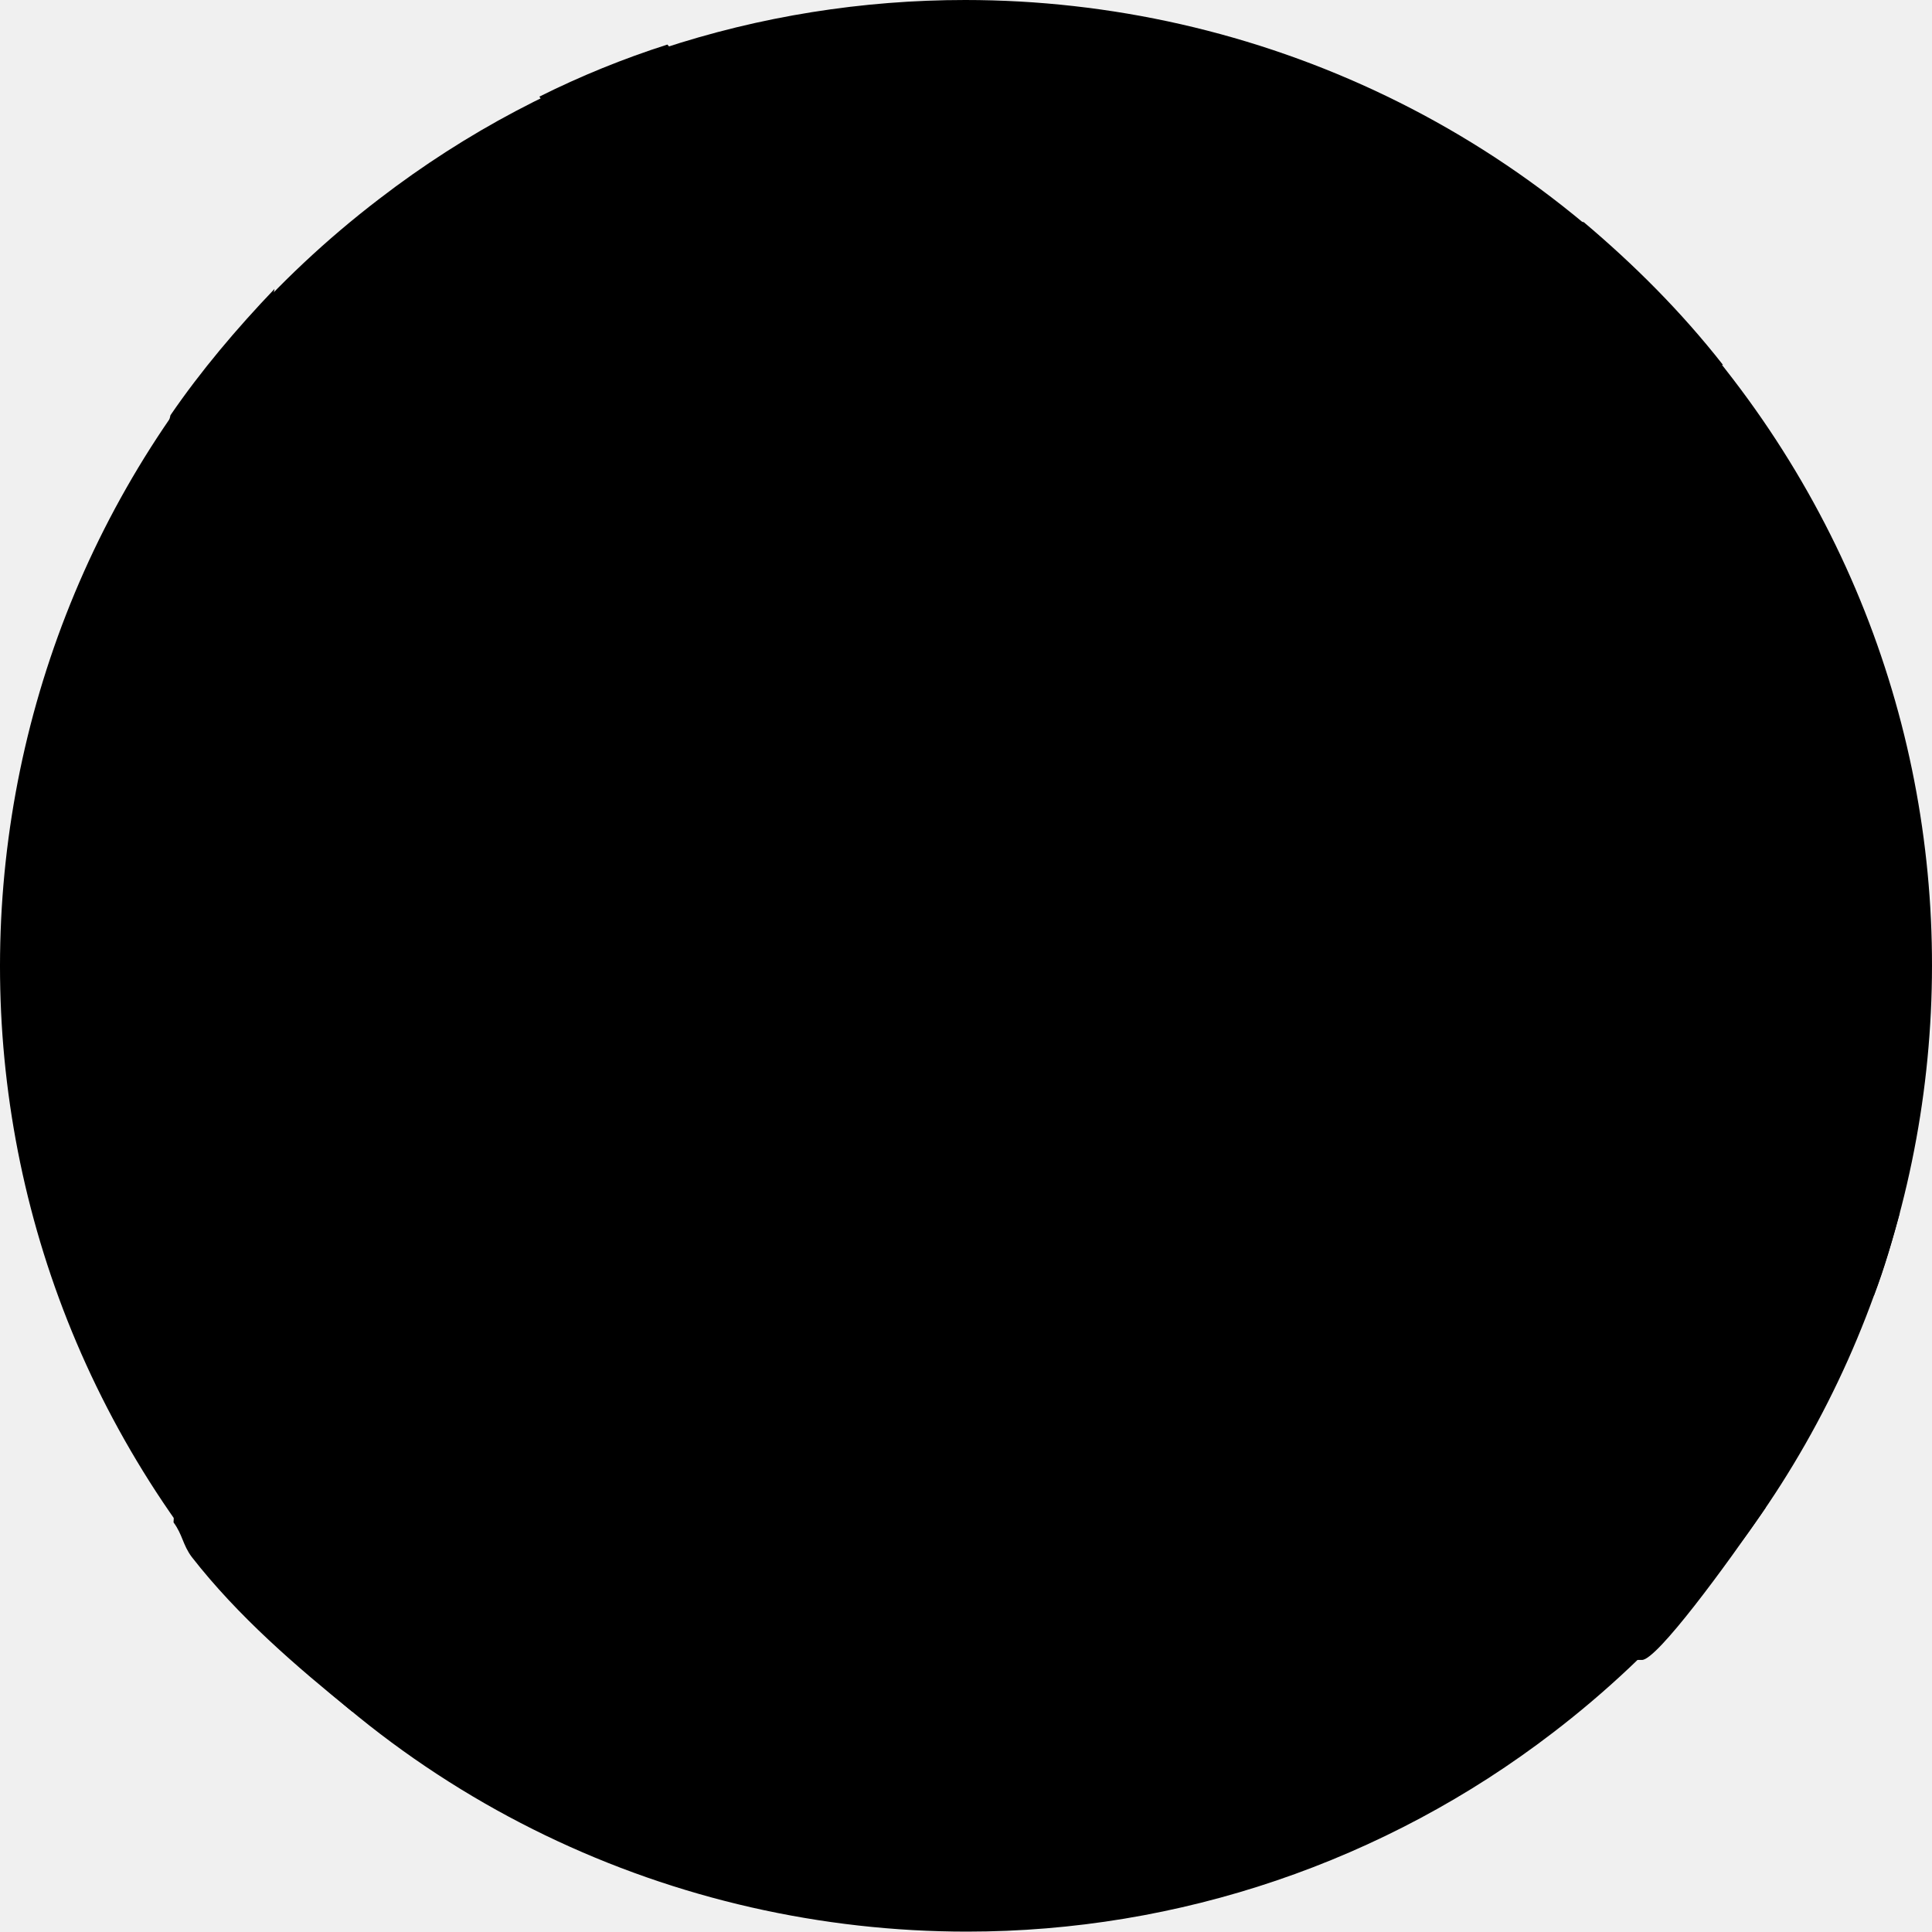
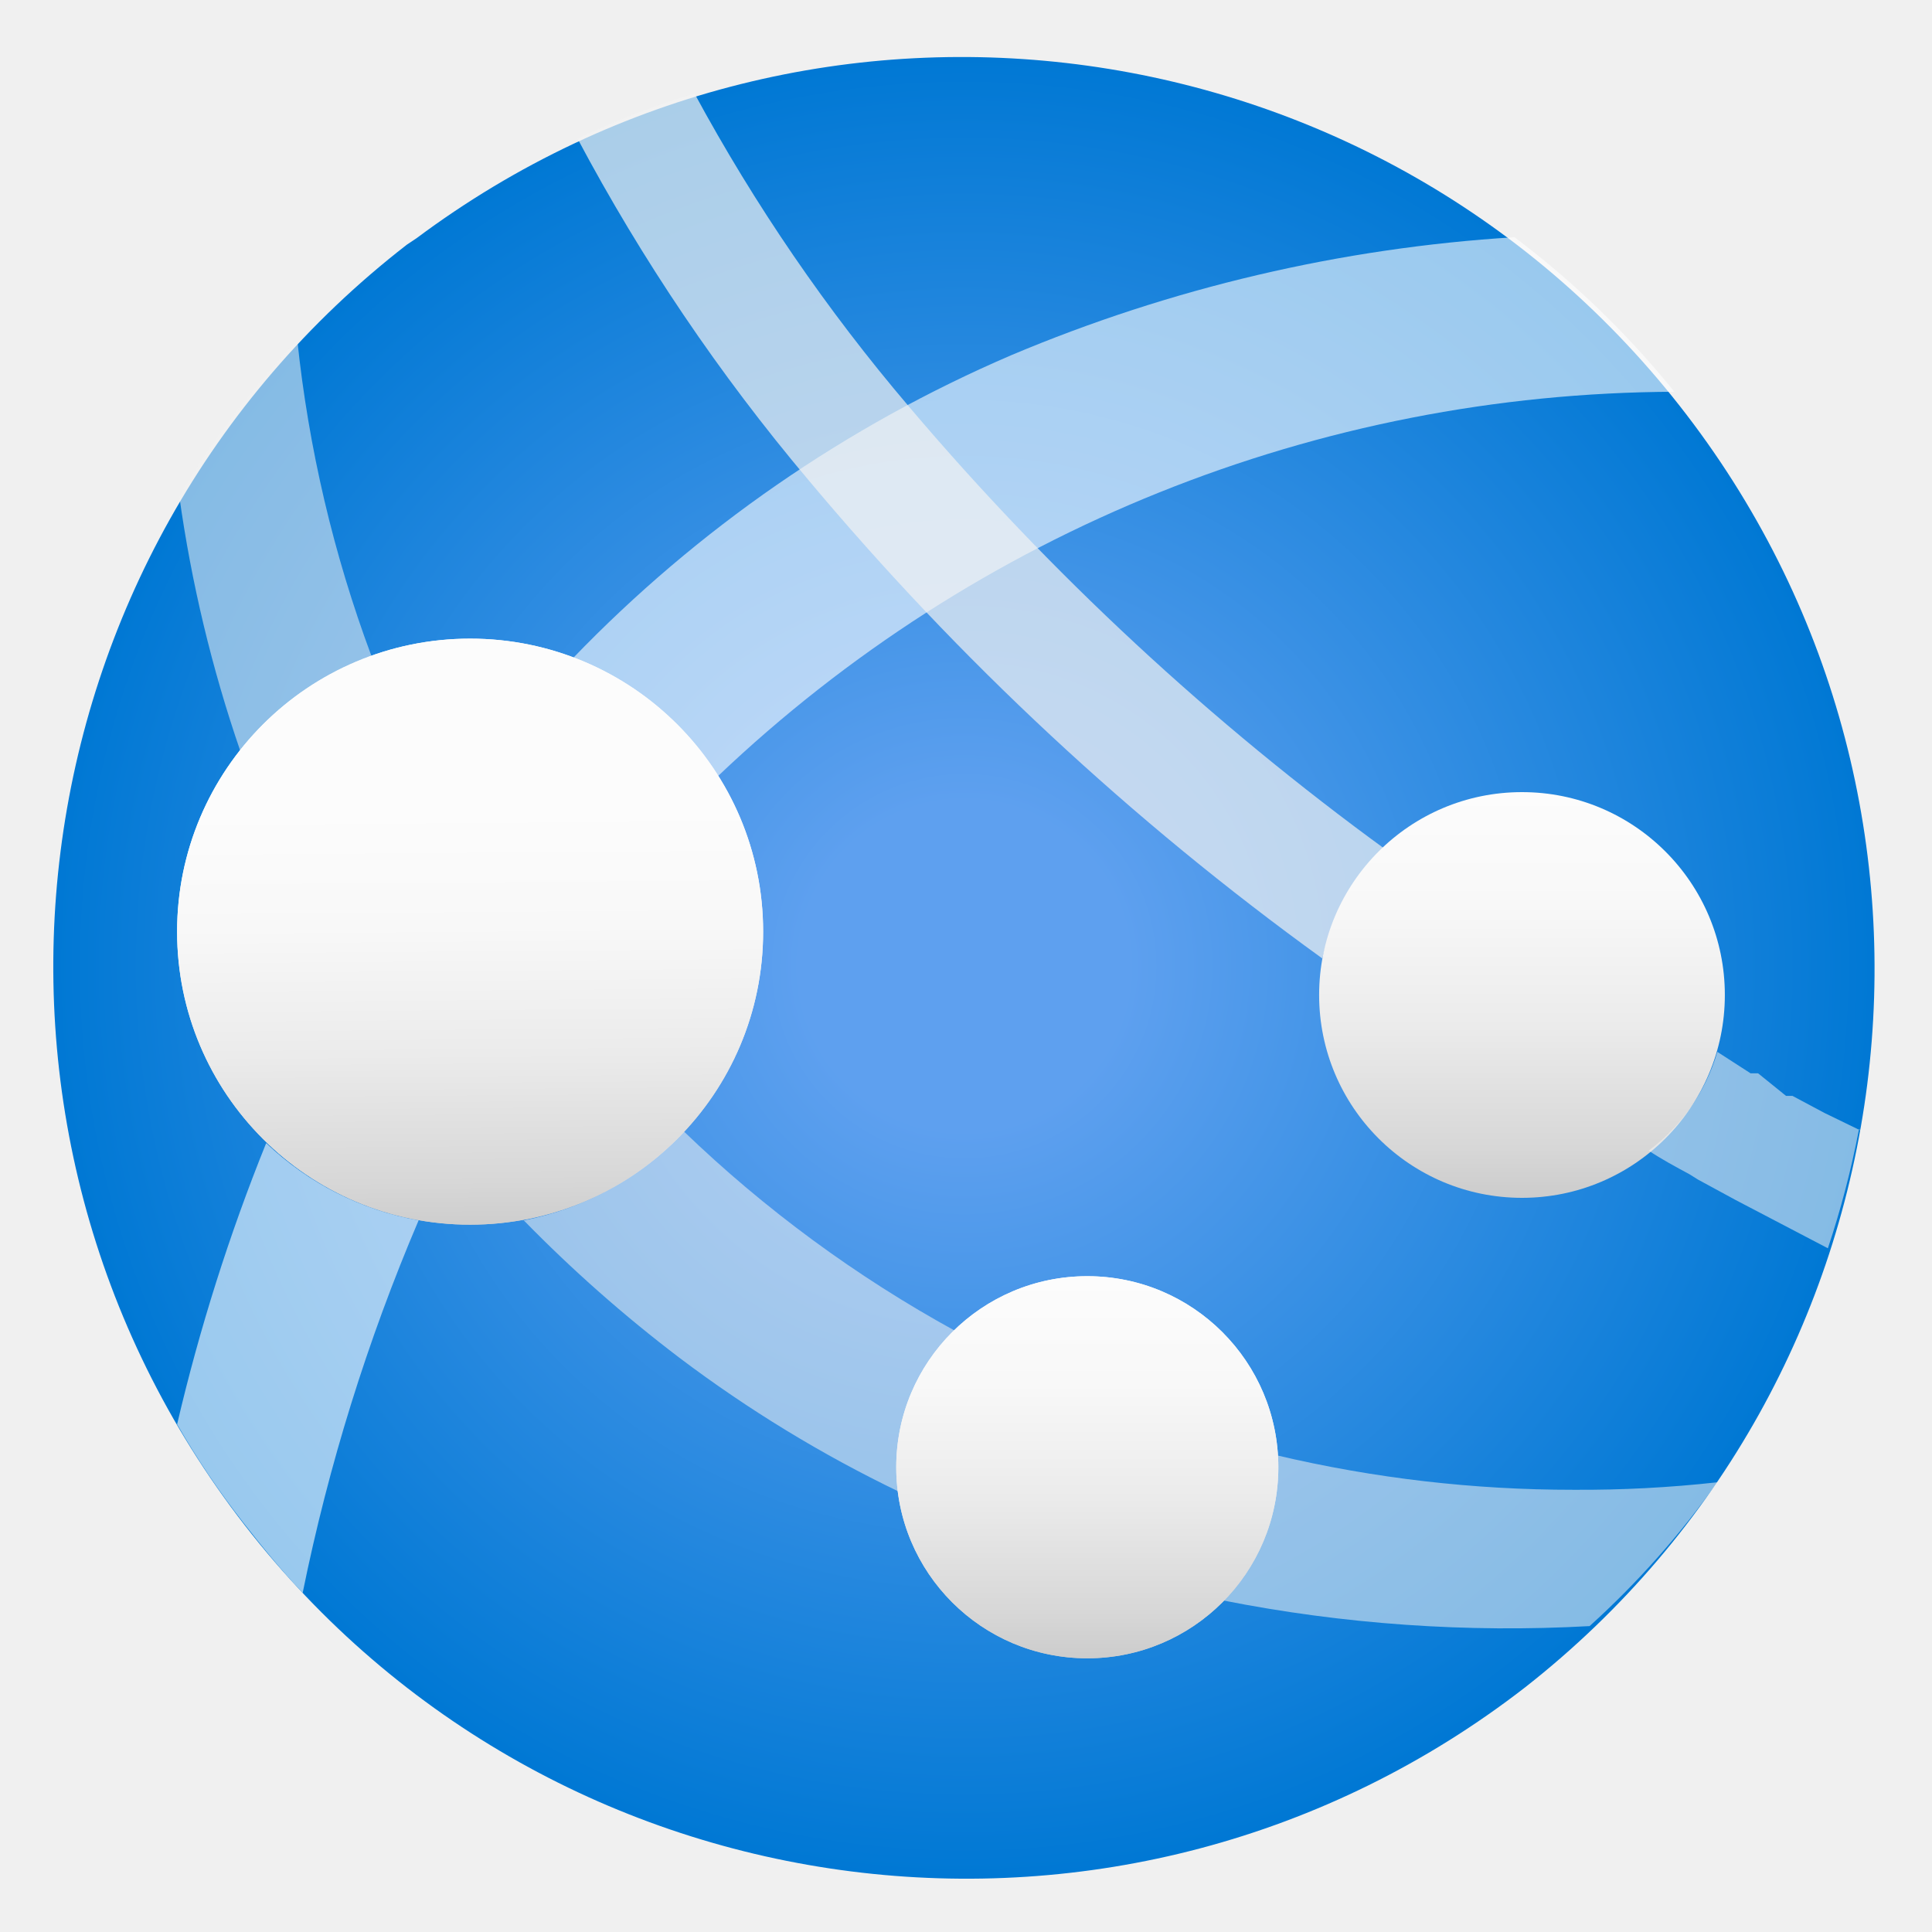
- <svg viewBox="0 0 50 50" class="fxs-portal-svg" role="presentation" focusable="false" id="FxSymbol0-02b" width="100%" height="100%">
-   <g>
-     <path d="M40.193 44.839a24.898 24.898 0 0 1-15.167 5.151c-7.52 0-14.956-3.376-19.87-9.803C-3.24 29.225-1.168 13.548 9.814 5.148 14.343 1.663 19.686 0 24.979 0c7.52 0 14.958 3.376 19.87 9.809 8.398 10.959 6.305 26.639-4.656 35.03" class="msportalfx-svg-c15" />
-     <path d="M35.6 29.378a5.385 5.385 0 0 0 7.541 1.004c.123-.094.218-.208.33-.309 2.409 1.697 4.082 2.817 5.025 3.459.279-.723.472-1.417.67-2.142a130.857 130.857 0 0 1-4.29-3.356c.639-1.68.437-3.64-.73-5.171a5.36 5.36 0 0 0-6.936-1.377 224.317 224.317 0 0 1-8.293-7.833c9.165-4.929 15.676-4.207 15.676-4.207-1.087-1.386-2.305-2.6-3.606-3.697-3.865-.597-9.869-.53-16.729 3.119l-.002-.003h-.001a200.322 200.322 0 0 1-6.983-7.712A23.264 23.264 0 0 0 13.96 2.5c1.749 2.862 4.102 5.749 6.754 8.565l.017.017a46.293 46.293 0 0 0-6.944 6.015c-.29.309-.569.62-.842.931a7.546 7.546 0 0 0-4.117.282C6.564 13.425 6.746 9.501 7.104 7.478c-.983 1.03-1.901 2.113-2.692 3.267-.591 2.415-.759 5.898.985 10.095a7.538 7.538 0 0 0-.005 9.153c.176.229.364.442.559.645a37.87 37.87 0 0 0-1.46 8.761c.237.322.237.582.472.896 1.199 1.538 2.705 2.834 4.16 4.008-.18-2.75.014-6.806 1.714-11.372a7.507 7.507 0 0 0 3.483-.566c.64.563 1.31 1.132 2.025 1.711a41.672 41.672 0 0 0 7.285 4.643 4.974 4.974 0 0 0 .968 3.518 4.998 4.998 0 0 0 6.983.919 4.918 4.918 0 0 0 1.108-1.216c3.889.866 7.287 1.019 9.806 1.019.386 0 2.177-2.436 3.203-3.946-1.534.321-6.083.946-12.3-.84a4.952 4.952 0 0 0-.898-1.98c-1.579-2.07-4.466-2.518-6.618-1.133a46.853 46.853 0 0 1-6.758-4.49 46.422 46.422 0 0 1-1.359-1.118 7.578 7.578 0 0 0 .318-7.55c.286-.286.567-.573.871-.857 2.311-2.159 4.485-3.887 6.519-5.274-.082-.076-.156-.156-.236-.233.081.075.157.152.239.227l-.002.001c3.121 2.886 6.43 5.621 9.564 8.065-.829 1.758-.699 3.899.562 5.547z" class="msportalfx-svg-c01" />
-   </g>
+ <svg xmlns="http://www.w3.org/2000/svg" xmlns:xlink="http://www.w3.org/1999/xlink" id="b70acf0a-34b4-4bdf-9024-7496043ff915" data-name="fluent_icons" width="18" height="18" viewBox="0 0 18 18">
+   <defs>
+     <radialGradient id="e2cf8746-c9a8-4eee-86c2-4951983c6032" cx="13428.81" cy="3518.86" r="56.67" gradientTransform="translate(-2005.33 -518.83) scale(0.15)" gradientUnits="userSpaceOnUse">
+       <stop offset="0.18" stop-color="#5ea0ef" />
+       <stop offset="1" stop-color="#0078d4" />
+     </radialGradient>
+     <linearGradient id="bdd213dd-d313-473c-8ff4-0133fd3a9033" x1="4.4" y1="11.48" x2="4.37" y2="7.53" gradientUnits="userSpaceOnUse">
+       <stop offset="0" stop-color="#ccc" />
+       <stop offset="0.12" stop-color="#d7d7d7" />
+       <stop offset="0.42" stop-color="#ebebeb" />
+       <stop offset="0.72" stop-color="#f8f8f8" />
+       <stop offset="1" stop-color="#fcfcfc" />
+     </linearGradient>
+     <linearGradient id="afcc63c5-3649-4476-a742-bcb53a569f3c" x1="10.13" y1="15.45" x2="10.13" y2="11.9" xlink:href="#bdd213dd-d313-473c-8ff4-0133fd3a9033" />
+     <linearGradient id="bd873f0b-9954-4aa5-a3df-9f4c64e8729d" x1="14.18" y1="11.15" x2="14.18" y2="7.38" xlink:href="#bdd213dd-d313-473c-8ff4-0133fd3a9033" />
+   </defs>
+   <path id="ee75dd06-1aca-4f76-9d11-d05a284020ad" data-name="Path 1237" d="M14.21,15.72A8.5,8.5,0,0,1,3.79,2.28l.09-.06a8.5,8.5,0,0,1,10.33,13.5" fill="url(#e2cf8746-c9a8-4eee-86c2-4951983c6032)" />
+   <path d="M6.69,7.23A13,13,0,0,1,15.6,3.65a8.47,8.47,0,0,0-1.49-1.44,14.34,14.34,0,0,0-4.69,1.1A12.54,12.54,0,0,0,5.34,6.13,2.76,2.76,0,0,1,6.69,7.23Z" fill="#fff" opacity="0.6" />
+   <path d="M2.48,10.65a17.86,17.86,0,0,0-.83,2.62,7.82,7.82,0,0,0,.62.92c.18.23.35.44.55.65A17.94,17.94,0,0,1,3.9,11.37,2.76,2.76,0,0,1,2.48,10.65Z" fill="#fff" opacity="0.6" />
+   <path d="M3.46,6.11a12,12,0,0,1-.69-2.94,8.15,8.15,0,0,0-1.1,1.45A12.69,12.69,0,0,0,2.24,7,2.69,2.69,0,0,1,3.46,6.11Z" fill="#f2f2f2" opacity="0.55" style="isolation:isolate" />
+   <circle cx="4.38" cy="8.68" r="2.73" fill="url(#bdd213dd-d313-473c-8ff4-0133fd3a9033)" />
+   <path d="M8.36,13.67A1.77,1.77,0,0,1,8.9,12.4a11.88,11.88,0,0,1-2.53-1.86,2.74,2.74,0,0,1-1.49.83,13.1,13.1,0,0,0,1.45,1.28A12.12,12.12,0,0,0,8.38,13.9,1.79,1.79,0,0,1,8.36,13.67Z" fill="#f2f2f2" opacity="0.55" style="isolation:isolate" />
+   <path d="M14.66,13.88a12,12,0,0,1-2.76-.32.41.41,0,0,1,0,.11,1.75,1.75,0,0,1-.51,1.24,13.69,13.69,0,0,0,3.42.24A8.21,8.21,0,0,0,16,13.81,11.5,11.5,0,0,1,14.66,13.88Z" fill="#f2f2f2" opacity="0.55" style="isolation:isolate" />
+   <circle cx="10.13" cy="13.67" r="1.78" fill="url(#afcc63c5-3649-4476-a742-bcb53a569f3c)" />
+   <path d="M12.32,8.93a1.83,1.83,0,0,1,.61-1A25.5,25.5,0,0,1,8.47,3.79a16.91,16.91,0,0,1-2-2.92,7.64,7.64,0,0,0-1.09.42A18.14,18.14,0,0,0,7.53,4.47,26.44,26.44,0,0,0,12.32,8.93Z" fill="#f2f2f2" opacity="0.7" style="isolation:isolate" />
+   <circle cx="14.18" cy="9.27" r="1.89" fill="url(#bd873f0b-9954-4aa5-a3df-9f4c64e8729d)" />
+   <path d="M17.35,10.54,17,10.37l0,0-.3-.16-.06,0L16.38,10l-.07,0L16,9.8a1.76,1.76,0,0,1-.64.92c.12.08.25.15.38.22l.08.05.35.19,0,0,.86.45h0a8.63,8.63,0,0,0,.29-1.11Z" fill="#f2f2f2" opacity="0.55" style="isolation:isolate" />
+   <circle cx="4.38" cy="8.68" r="2.73" fill="url(#bdd213dd-d313-473c-8ff4-0133fd3a9033)" />
+   <circle cx="10.13" cy="13.67" r="1.78" fill="url(#afcc63c5-3649-4476-a742-bcb53a569f3c)" />
</svg>
